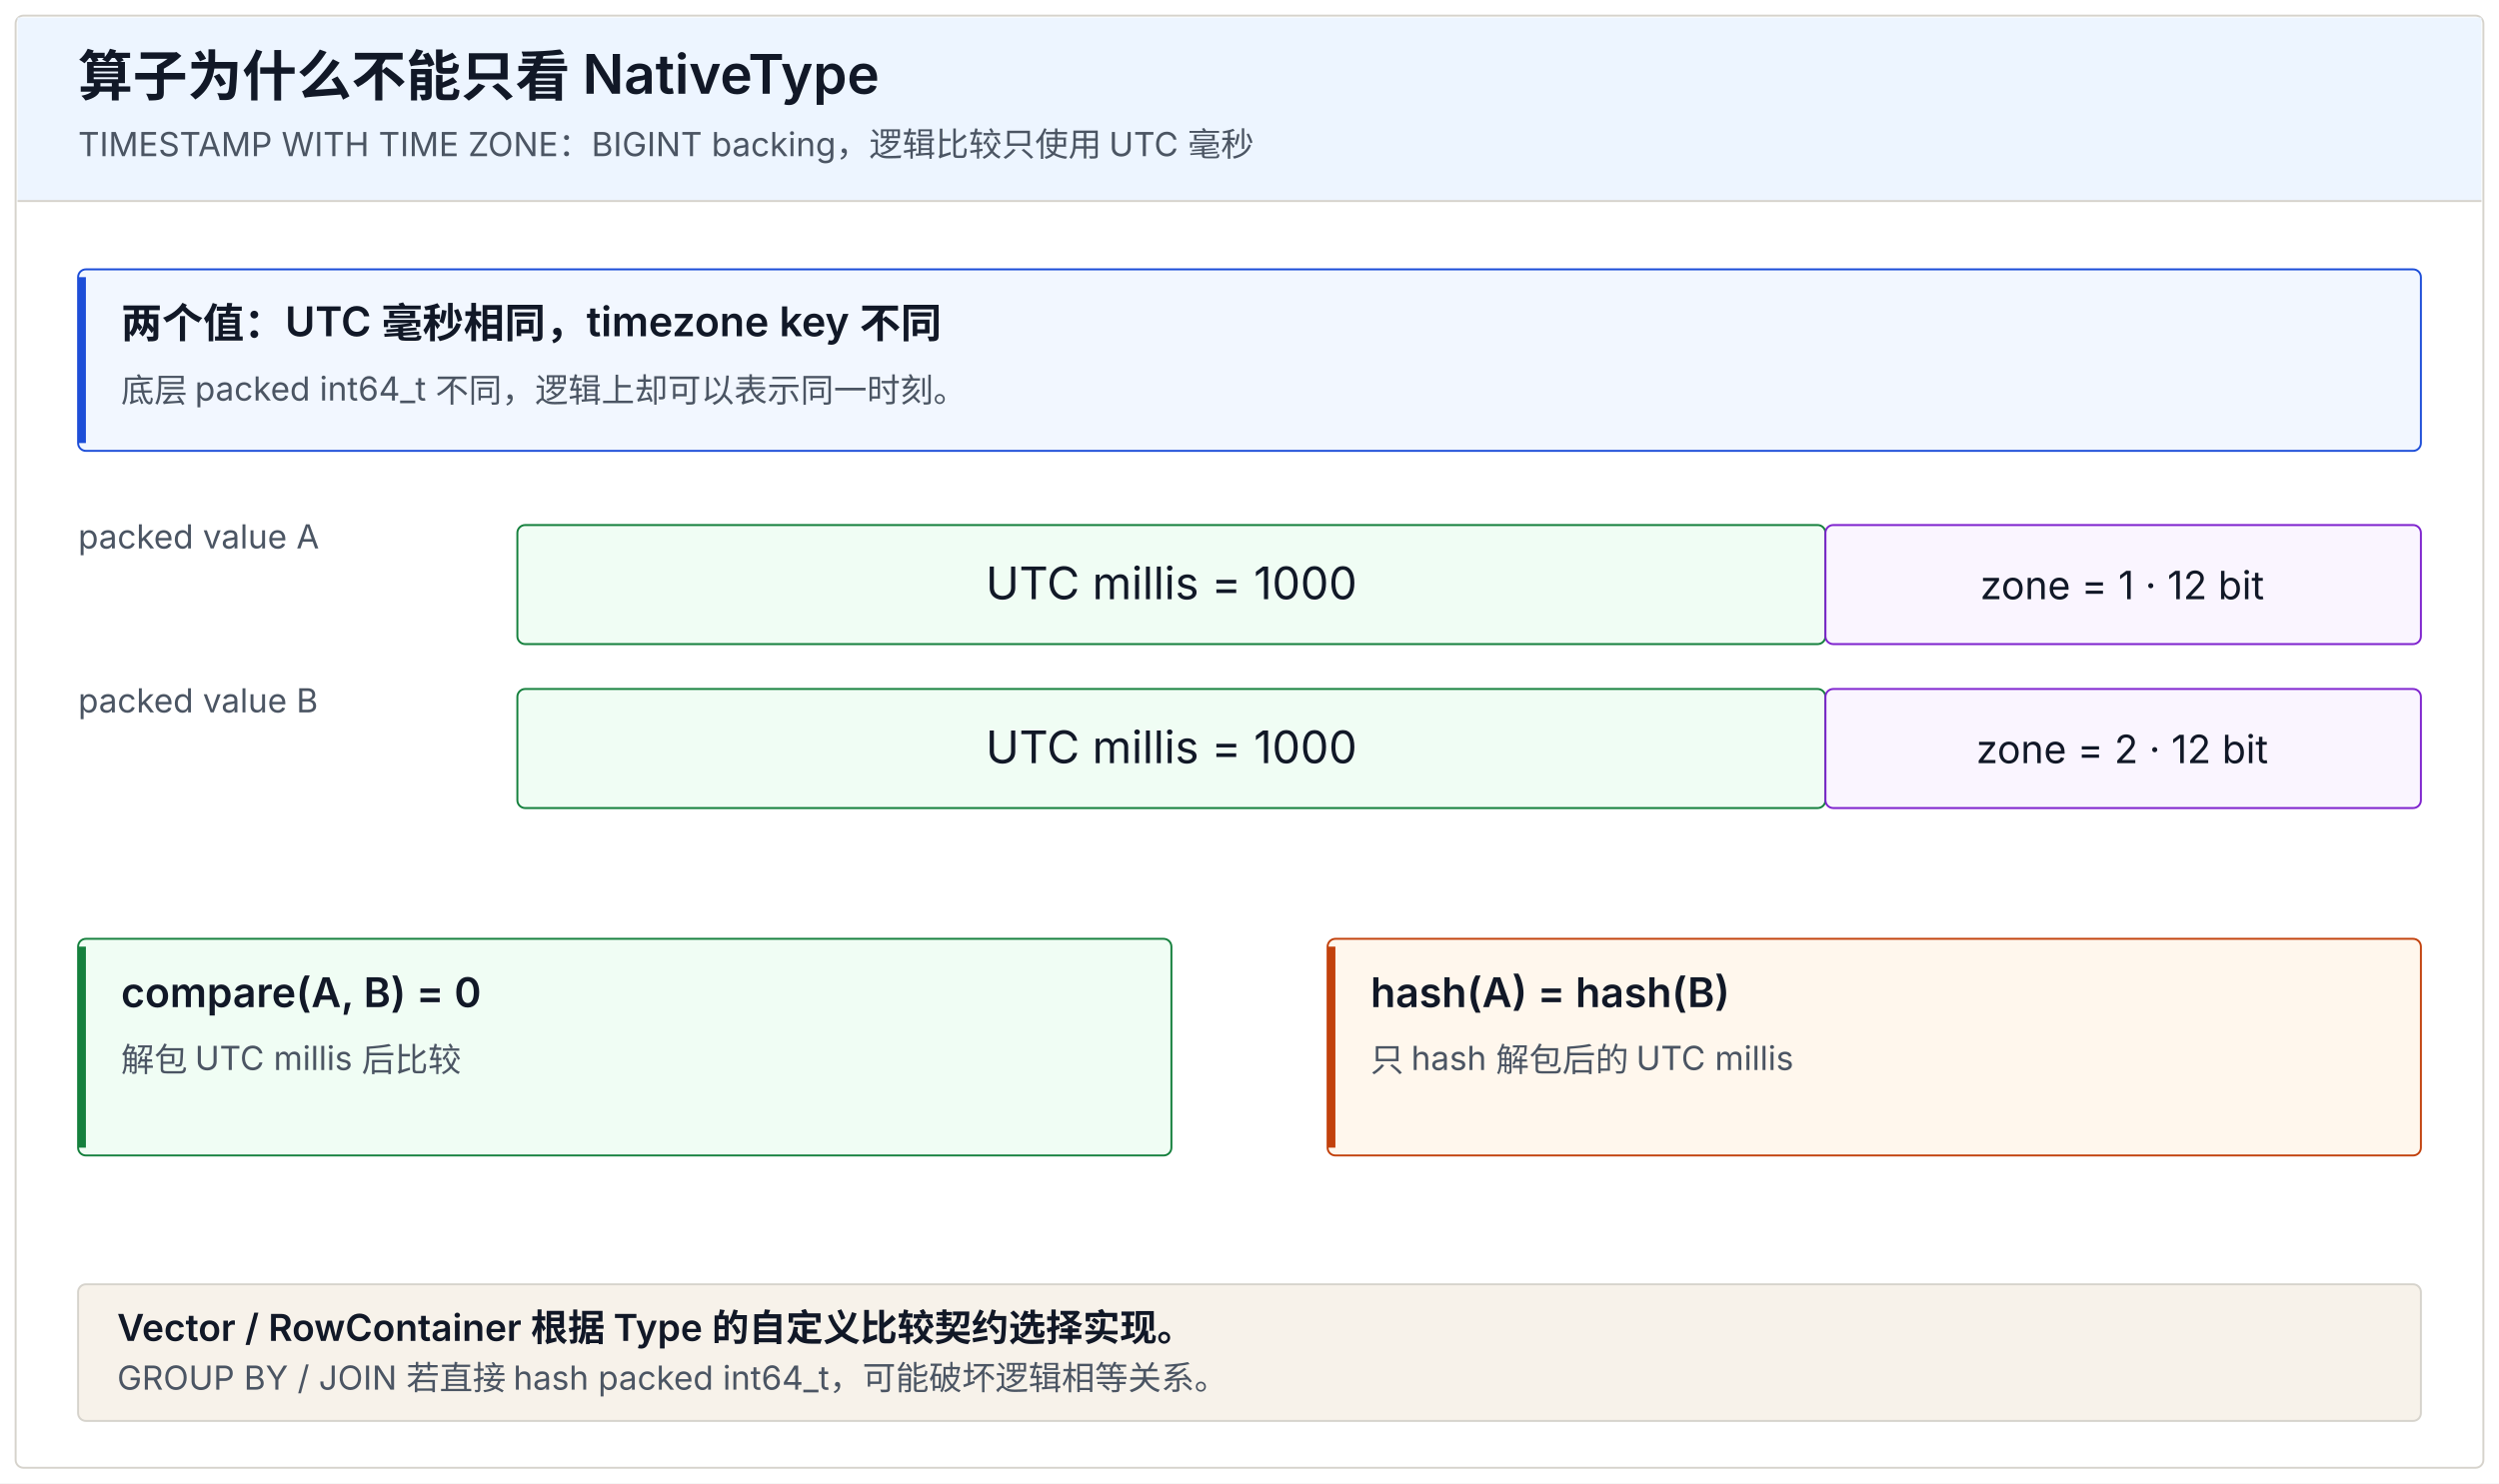
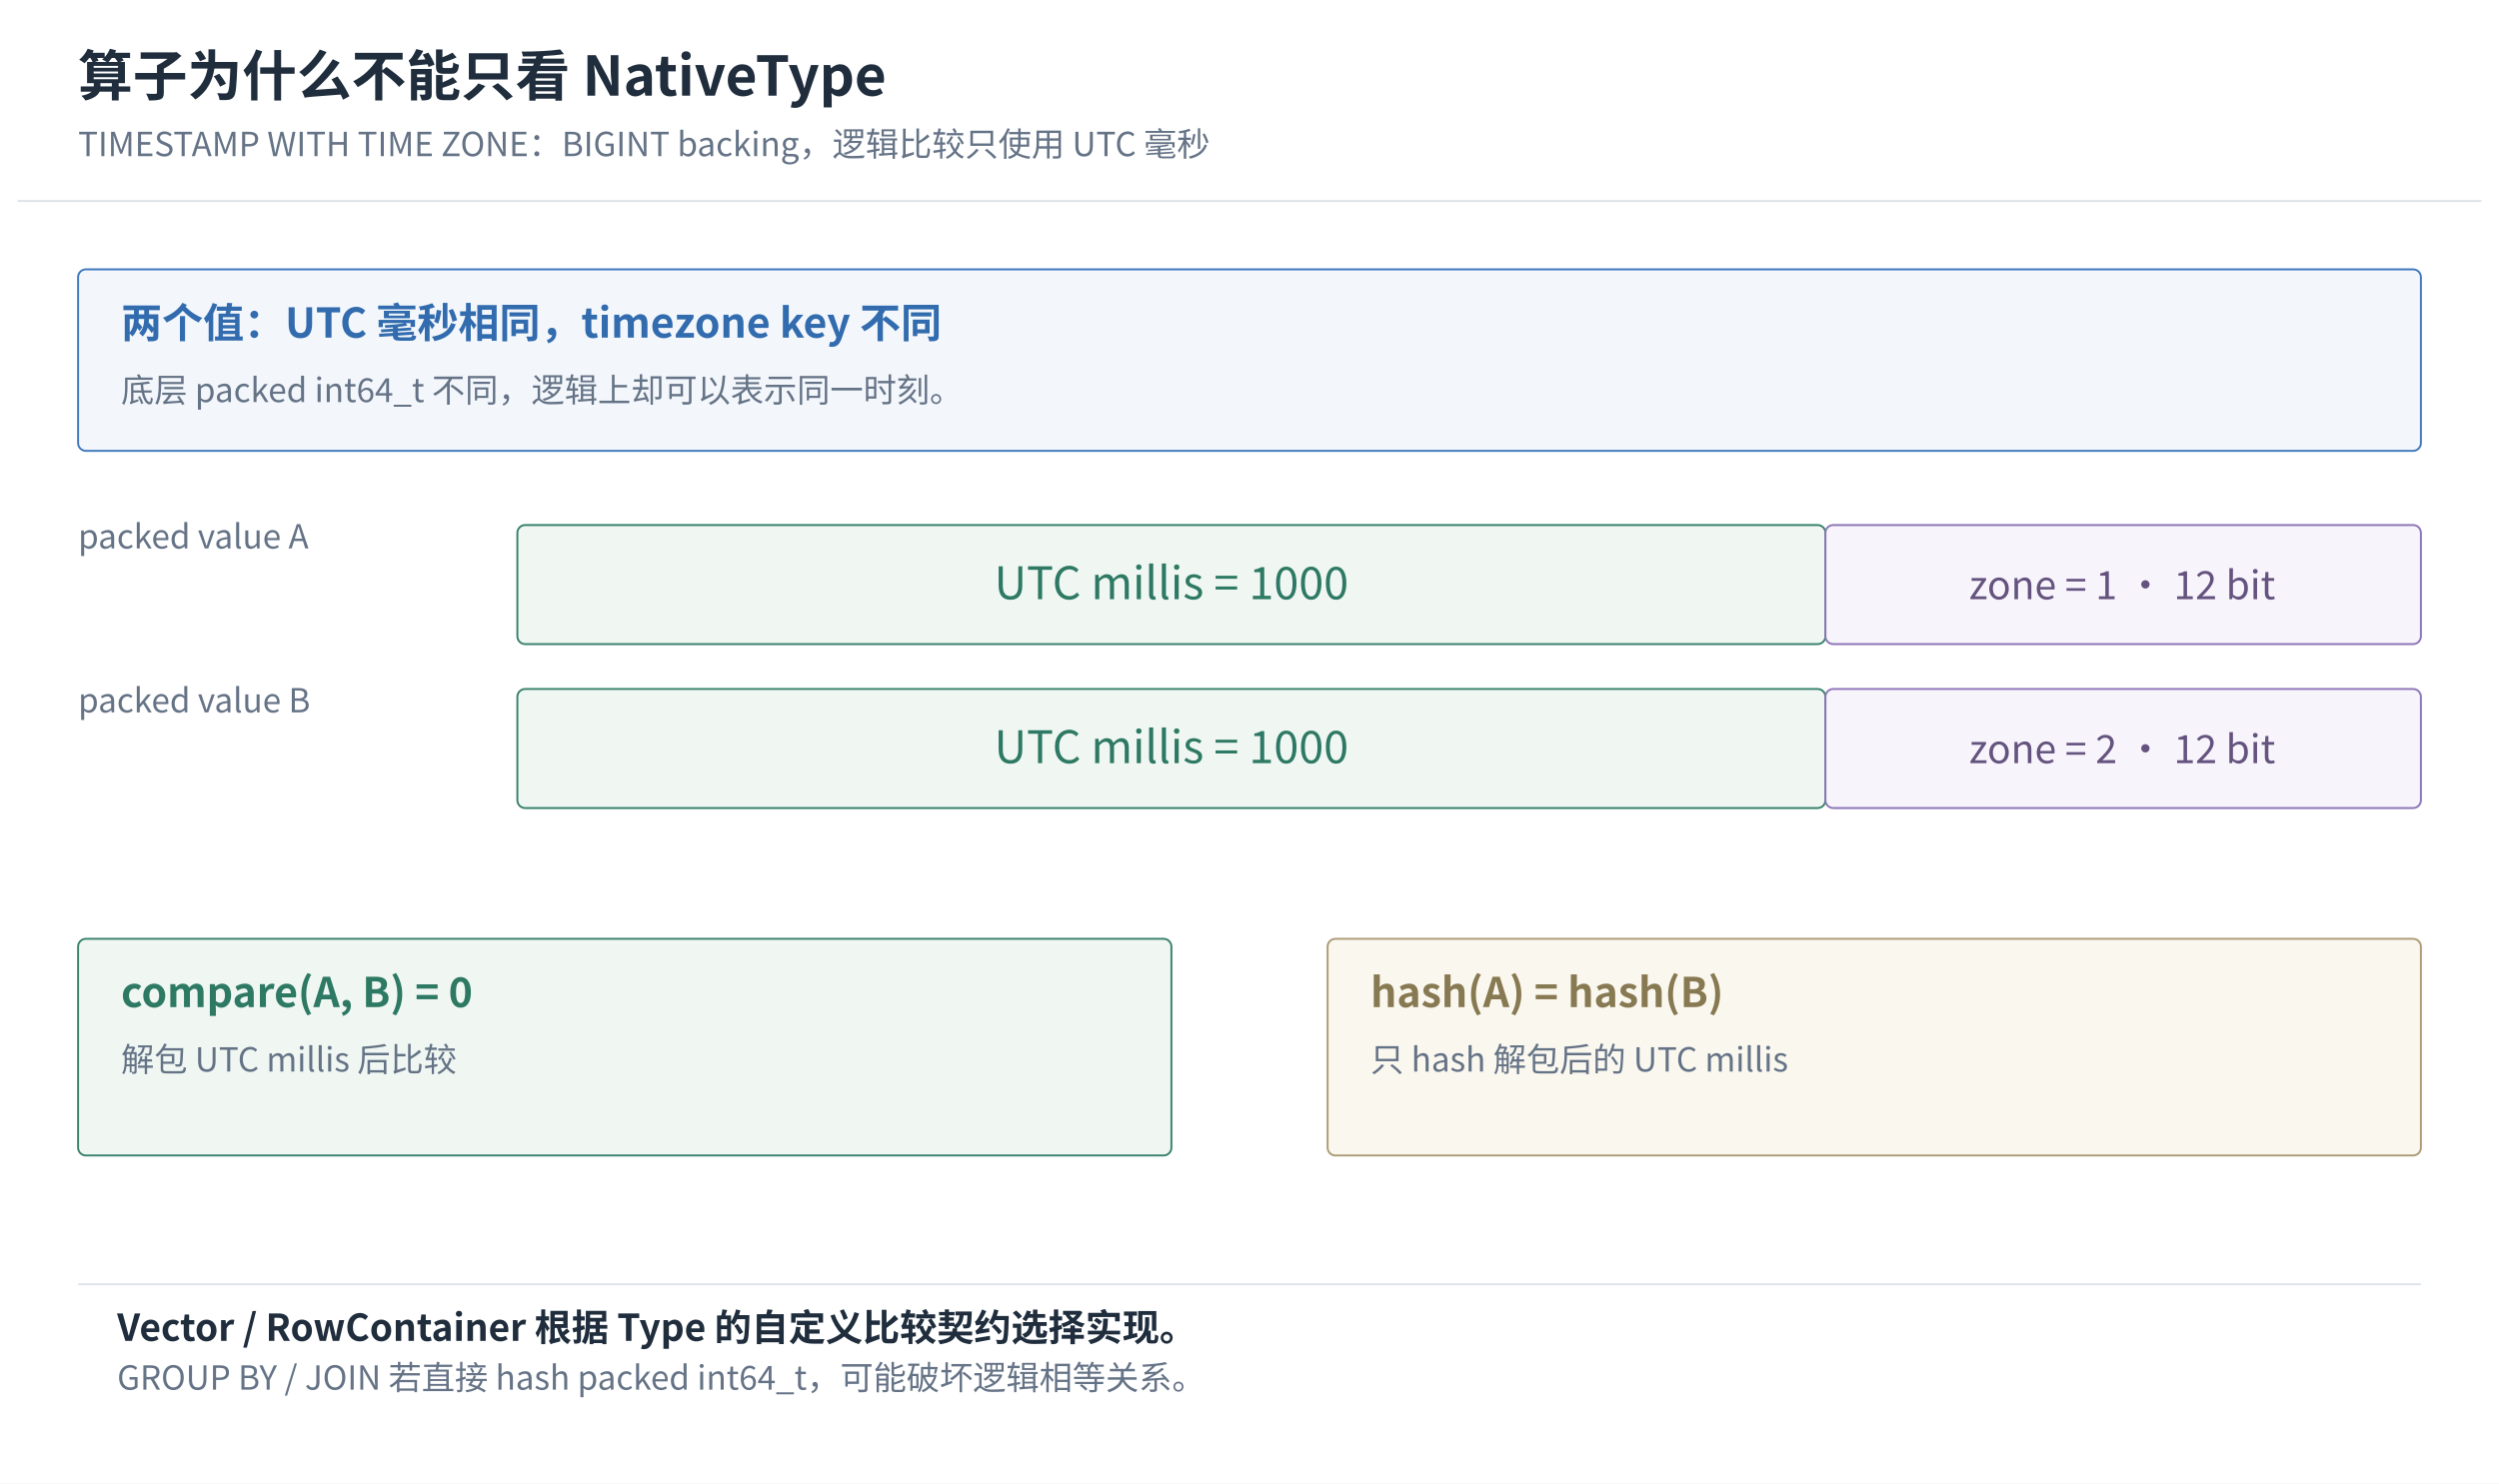
<svg xmlns="http://www.w3.org/2000/svg" width="1280" height="760" viewBox="0 0 1280 760" role="img" aria-labelledby="title desc">
  <defs>
    <marker id="arrow" viewBox="0 0 10 10" refX="9" refY="5" markerWidth="7" markerHeight="7" orient="auto-start-reverse">
-       <path d="M 0 1 L 9 5 L 0 9" fill="none" stroke="#8b8b8b" stroke-width="1.5" />
+       <path d="M 0 1 L 9 5 L 0 9" fill="none" stroke="#657386" stroke-width="1.5" />
    </marker>
  </defs>
  <rect x="0" y="0" width="1280" height="760" rx="0" fill="white" stroke="none" stroke-width="1" />
-   <rect x="8" y="8" width="1264" height="744" rx="4" fill="white" stroke="#d6d3cc" stroke-width="1" />
-   <rect x="9" y="9" width="1262" height="94" rx="0" fill="#edf5ff" stroke="none" stroke-width="1" />
-   <line x1="9" y1="103" x2="1271" y2="103" stroke="#d6d3cc" stroke-width="1" />
-   <text x="40" y="49" font-family="Inter, Noto Sans SC, Noto Sans CJK SC, Arial, sans-serif" fill="#111827" font-size="28" font-weight="600" text-anchor="start">算子为什么不能只看 NativeType</text>
-   <text x="40" y="80" font-family="Inter, Noto Sans SC, Noto Sans CJK SC, Arial, sans-serif" fill="#4b5563" font-size="17" font-weight="400" text-anchor="start">TIMESTAMP WITH TIME ZONE：BIGINT backing，逻辑比较只使用 UTC 毫秒</text>
-   <rect x="40" y="138" width="1200" height="93" rx="4" fill="#f2f7ff" stroke="#1d4ed8" stroke-width="1" />
-   <rect x="40" y="142" width="4" height="85" rx="0" fill="#1d4ed8" stroke="none" stroke-width="1" />
-   <text x="62" y="173" font-family="Inter, Noto Sans SC, Noto Sans CJK SC, Arial, sans-serif" fill="#111827" font-size="21" font-weight="600" text-anchor="start">两个值：UTC 毫秒相同，timezone key 不同</text>
-   <text x="62" y="206" font-family="Inter, Noto Sans SC, Noto Sans CJK SC, Arial, sans-serif" fill="#4b5563" font-size="17" font-weight="400" text-anchor="start">底层 packed int64_t 不同，逻辑上却可以表示同一时刻。</text>
-   <text x="40" y="281" font-family="Inter, Noto Sans SC, Noto Sans CJK SC, Arial, sans-serif" fill="#4b5563" font-size="17" font-weight="400" text-anchor="start">packed value A</text>
-   <text x="40" y="365" font-family="Inter, Noto Sans SC, Noto Sans CJK SC, Arial, sans-serif" fill="#4b5563" font-size="17" font-weight="400" text-anchor="start">packed value B</text>
-   <rect x="265" y="269" width="670" height="61" rx="4" fill="#f0fdf4" stroke="#15803d" stroke-width="1" />
-   <text x="600" y="307" font-family="Inter, Noto Sans SC, Noto Sans CJK SC, Arial, sans-serif" fill="#111827" font-size="23" font-weight="400" text-anchor="middle">UTC millis = 1000</text>
-   <rect x="935" y="269" width="305" height="61" rx="4" fill="#faf5ff" stroke="#7e22ce" stroke-width="1" />
-   <text x="1087" y="307" font-family="Inter, Noto Sans SC, Noto Sans CJK SC, Arial, sans-serif" fill="#111827" font-size="20" font-weight="400" text-anchor="middle">zone = 1  ·  12 bit</text>
-   <rect x="265" y="353" width="670" height="61" rx="4" fill="#f0fdf4" stroke="#15803d" stroke-width="1" />
-   <text x="600" y="391" font-family="Inter, Noto Sans SC, Noto Sans CJK SC, Arial, sans-serif" fill="#111827" font-size="23" font-weight="400" text-anchor="middle">UTC millis = 1000</text>
-   <rect x="935" y="353" width="305" height="61" rx="4" fill="#faf5ff" stroke="#7e22ce" stroke-width="1" />
-   <text x="1087" y="391" font-family="Inter, Noto Sans SC, Noto Sans CJK SC, Arial, sans-serif" fill="#111827" font-size="20" font-weight="400" text-anchor="middle">zone = 2  ·  12 bit</text>
-   <rect x="40" y="481" width="560" height="111" rx="4" fill="#f0fdf4" stroke="#15803d" stroke-width="1" />
-   <rect x="40" y="485" width="4" height="103" rx="0" fill="#15803d" stroke="none" stroke-width="1" />
-   <text x="62" y="516" font-family="Inter, Noto Sans SC, Noto Sans CJK SC, Arial, sans-serif" fill="#111827" font-size="21" font-weight="600" text-anchor="start">compare(A, B) = 0</text>
-   <text x="62" y="549" font-family="Inter, Noto Sans SC, Noto Sans CJK SC, Arial, sans-serif" fill="#4b5563" font-size="17" font-weight="400" text-anchor="start">解包 UTC millis 后比较</text>
-   <rect x="680" y="481" width="560" height="111" rx="4" fill="#fff7ed" stroke="#c2410c" stroke-width="1" />
-   <rect x="680" y="485" width="4" height="103" rx="0" fill="#c2410c" stroke="none" stroke-width="1" />
-   <text x="702" y="516" font-family="Inter, Noto Sans SC, Noto Sans CJK SC, Arial, sans-serif" fill="#111827" font-size="21" font-weight="600" text-anchor="start">hash(A) = hash(B)</text>
-   <text x="702" y="549" font-family="Inter, Noto Sans SC, Noto Sans CJK SC, Arial, sans-serif" fill="#4b5563" font-size="17" font-weight="400" text-anchor="start">只 hash 解包后的 UTC millis</text>
-   <rect x="40" y="658" width="1200" height="70" rx="4" fill="#f7f2ea" stroke="#d6d3cc" stroke-width="1" />
-   <text x="60" y="687" font-family="Inter, Noto Sans SC, Noto Sans CJK SC, Arial, sans-serif" fill="#111827" font-size="19" font-weight="600" text-anchor="start">Vector / RowContainer 根据 Type 的自定义比较契约选择实现。</text>
-   <text x="60" y="712" font-family="Inter, Noto Sans SC, Noto Sans CJK SC, Arial, sans-serif" fill="#4b5563" font-size="17" font-weight="400" text-anchor="start">GROUP BY / JOIN 若直接 hash packed int64_t，可能破坏逻辑相等关系。</text>
+   <rect x="8" y="8" width="1264" height="744" rx="4" fill="white" stroke="none" stroke-width="1" />
+   <rect x="9" y="9" width="1262" height="94" rx="0" fill="#ffffff" stroke="none" stroke-width="1" />
+   <line x1="9" y1="103" x2="1271" y2="103" stroke="#dce3ea" stroke-width="1" />
+   <text x="40" y="49" font-family="Noto Sans SC, Noto Sans CJK SC, Inter, Arial, sans-serif" fill="#1f2d3d" font-size="28" font-weight="600" text-anchor="start">算子为什么不能只看 NativeType</text>
+   <text x="40" y="80" font-family="Noto Sans SC, Noto Sans CJK SC, Inter, Arial, sans-serif" fill="#657386" font-size="17" font-weight="400" text-anchor="start">TIMESTAMP WITH TIME ZONE：BIGINT backing，逻辑比较只使用 UTC 毫秒</text>
+   <rect x="40" y="138" width="1200" height="93" rx="4" fill="#f3f7fc" stroke="#4078bd" stroke-width="1" />
+   <rect x="40" y="142" width="4" height="85" rx="0" fill="none" stroke="none" stroke-width="1" />
+   <text x="62" y="173" font-family="Noto Sans SC, Noto Sans CJK SC, Inter, Arial, sans-serif" fill="#326cae" font-size="21" font-weight="600" text-anchor="start">两个值：UTC 毫秒相同，timezone key 不同</text>
+   <text x="62" y="206" font-family="Noto Sans SC, Noto Sans CJK SC, Inter, Arial, sans-serif" fill="#657386" font-size="17" font-weight="400" text-anchor="start">底层 packed int64_t 不同，逻辑上却可以表示同一时刻。</text>
+   <text x="40" y="281" font-family="Noto Sans SC, Noto Sans CJK SC, Inter, Arial, sans-serif" fill="#657386" font-size="17" font-weight="400" text-anchor="start">packed value A</text>
+   <text x="40" y="365" font-family="Noto Sans SC, Noto Sans CJK SC, Inter, Arial, sans-serif" fill="#657386" font-size="17" font-weight="400" text-anchor="start">packed value B</text>
+   <rect x="265" y="269" width="670" height="61" rx="4" fill="#f0f7f3" stroke="#39826d" stroke-width="1" />
+   <text x="600" y="307" font-family="Noto Sans SC, Noto Sans CJK SC, Inter, Arial, sans-serif" fill="#2e7963" font-size="23" font-weight="400" text-anchor="middle">UTC millis = 1000</text>
+   <rect x="935" y="269" width="305" height="61" rx="4" fill="#f7f4fb" stroke="#8d76b7" stroke-width="1" />
+   <text x="1087" y="307" font-family="Noto Sans SC, Noto Sans CJK SC, Inter, Arial, sans-serif" fill="#65537f" font-size="20" font-weight="400" text-anchor="middle">zone = 1  ·  12 bit</text>
+   <rect x="265" y="353" width="670" height="61" rx="4" fill="#f0f7f3" stroke="#39826d" stroke-width="1" />
+   <text x="600" y="391" font-family="Noto Sans SC, Noto Sans CJK SC, Inter, Arial, sans-serif" fill="#2e7963" font-size="23" font-weight="400" text-anchor="middle">UTC millis = 1000</text>
+   <rect x="935" y="353" width="305" height="61" rx="4" fill="#f7f4fb" stroke="#8d76b7" stroke-width="1" />
+   <text x="1087" y="391" font-family="Noto Sans SC, Noto Sans CJK SC, Inter, Arial, sans-serif" fill="#65537f" font-size="20" font-weight="400" text-anchor="middle">zone = 2  ·  12 bit</text>
+   <rect x="40" y="481" width="560" height="111" rx="4" fill="#f0f7f3" stroke="#39826d" stroke-width="1" />
+   <rect x="40" y="485" width="4" height="103" rx="0" fill="none" stroke="none" stroke-width="1" />
+   <text x="62" y="516" font-family="Noto Sans SC, Noto Sans CJK SC, Inter, Arial, sans-serif" fill="#2e7963" font-size="21" font-weight="600" text-anchor="start">compare(A, B) = 0</text>
+   <text x="62" y="549" font-family="Noto Sans SC, Noto Sans CJK SC, Inter, Arial, sans-serif" fill="#657386" font-size="17" font-weight="400" text-anchor="start">解包 UTC millis 后比较</text>
+   <rect x="680" y="481" width="560" height="111" rx="4" fill="#faf7ef" stroke="#ac9c76" stroke-width="1" />
+   <rect x="680" y="485" width="4" height="103" rx="0" fill="none" stroke="none" stroke-width="1" />
+   <text x="702" y="516" font-family="Noto Sans SC, Noto Sans CJK SC, Inter, Arial, sans-serif" fill="#877951" font-size="21" font-weight="600" text-anchor="start">hash(A) = hash(B)</text>
+   <text x="702" y="549" font-family="Noto Sans SC, Noto Sans CJK SC, Inter, Arial, sans-serif" fill="#657386" font-size="17" font-weight="400" text-anchor="start">只 hash 解包后的 UTC millis</text>
+   <rect x="40" y="658" width="1200" height="70" rx="4" fill="#ffffff" stroke="none" stroke-width="1" />
+   <line x1="40.0" y1="658.0" x2="1240.0" y2="658.0" stroke="#dce3ea" stroke-width="1" data-style-decoration="summary-divider" />
+   <text x="60" y="687" font-family="Noto Sans SC, Noto Sans CJK SC, Inter, Arial, sans-serif" fill="#1f2d3d" font-size="19" font-weight="600" text-anchor="start">Vector / RowContainer 根据 Type 的自定义比较契约选择实现。</text>
+   <text x="60" y="712" font-family="Noto Sans SC, Noto Sans CJK SC, Inter, Arial, sans-serif" fill="#657386" font-size="17" font-weight="400" text-anchor="start">GROUP BY / JOIN 若直接 hash packed int64_t，可能破坏逻辑相等关系。</text>
</svg>
